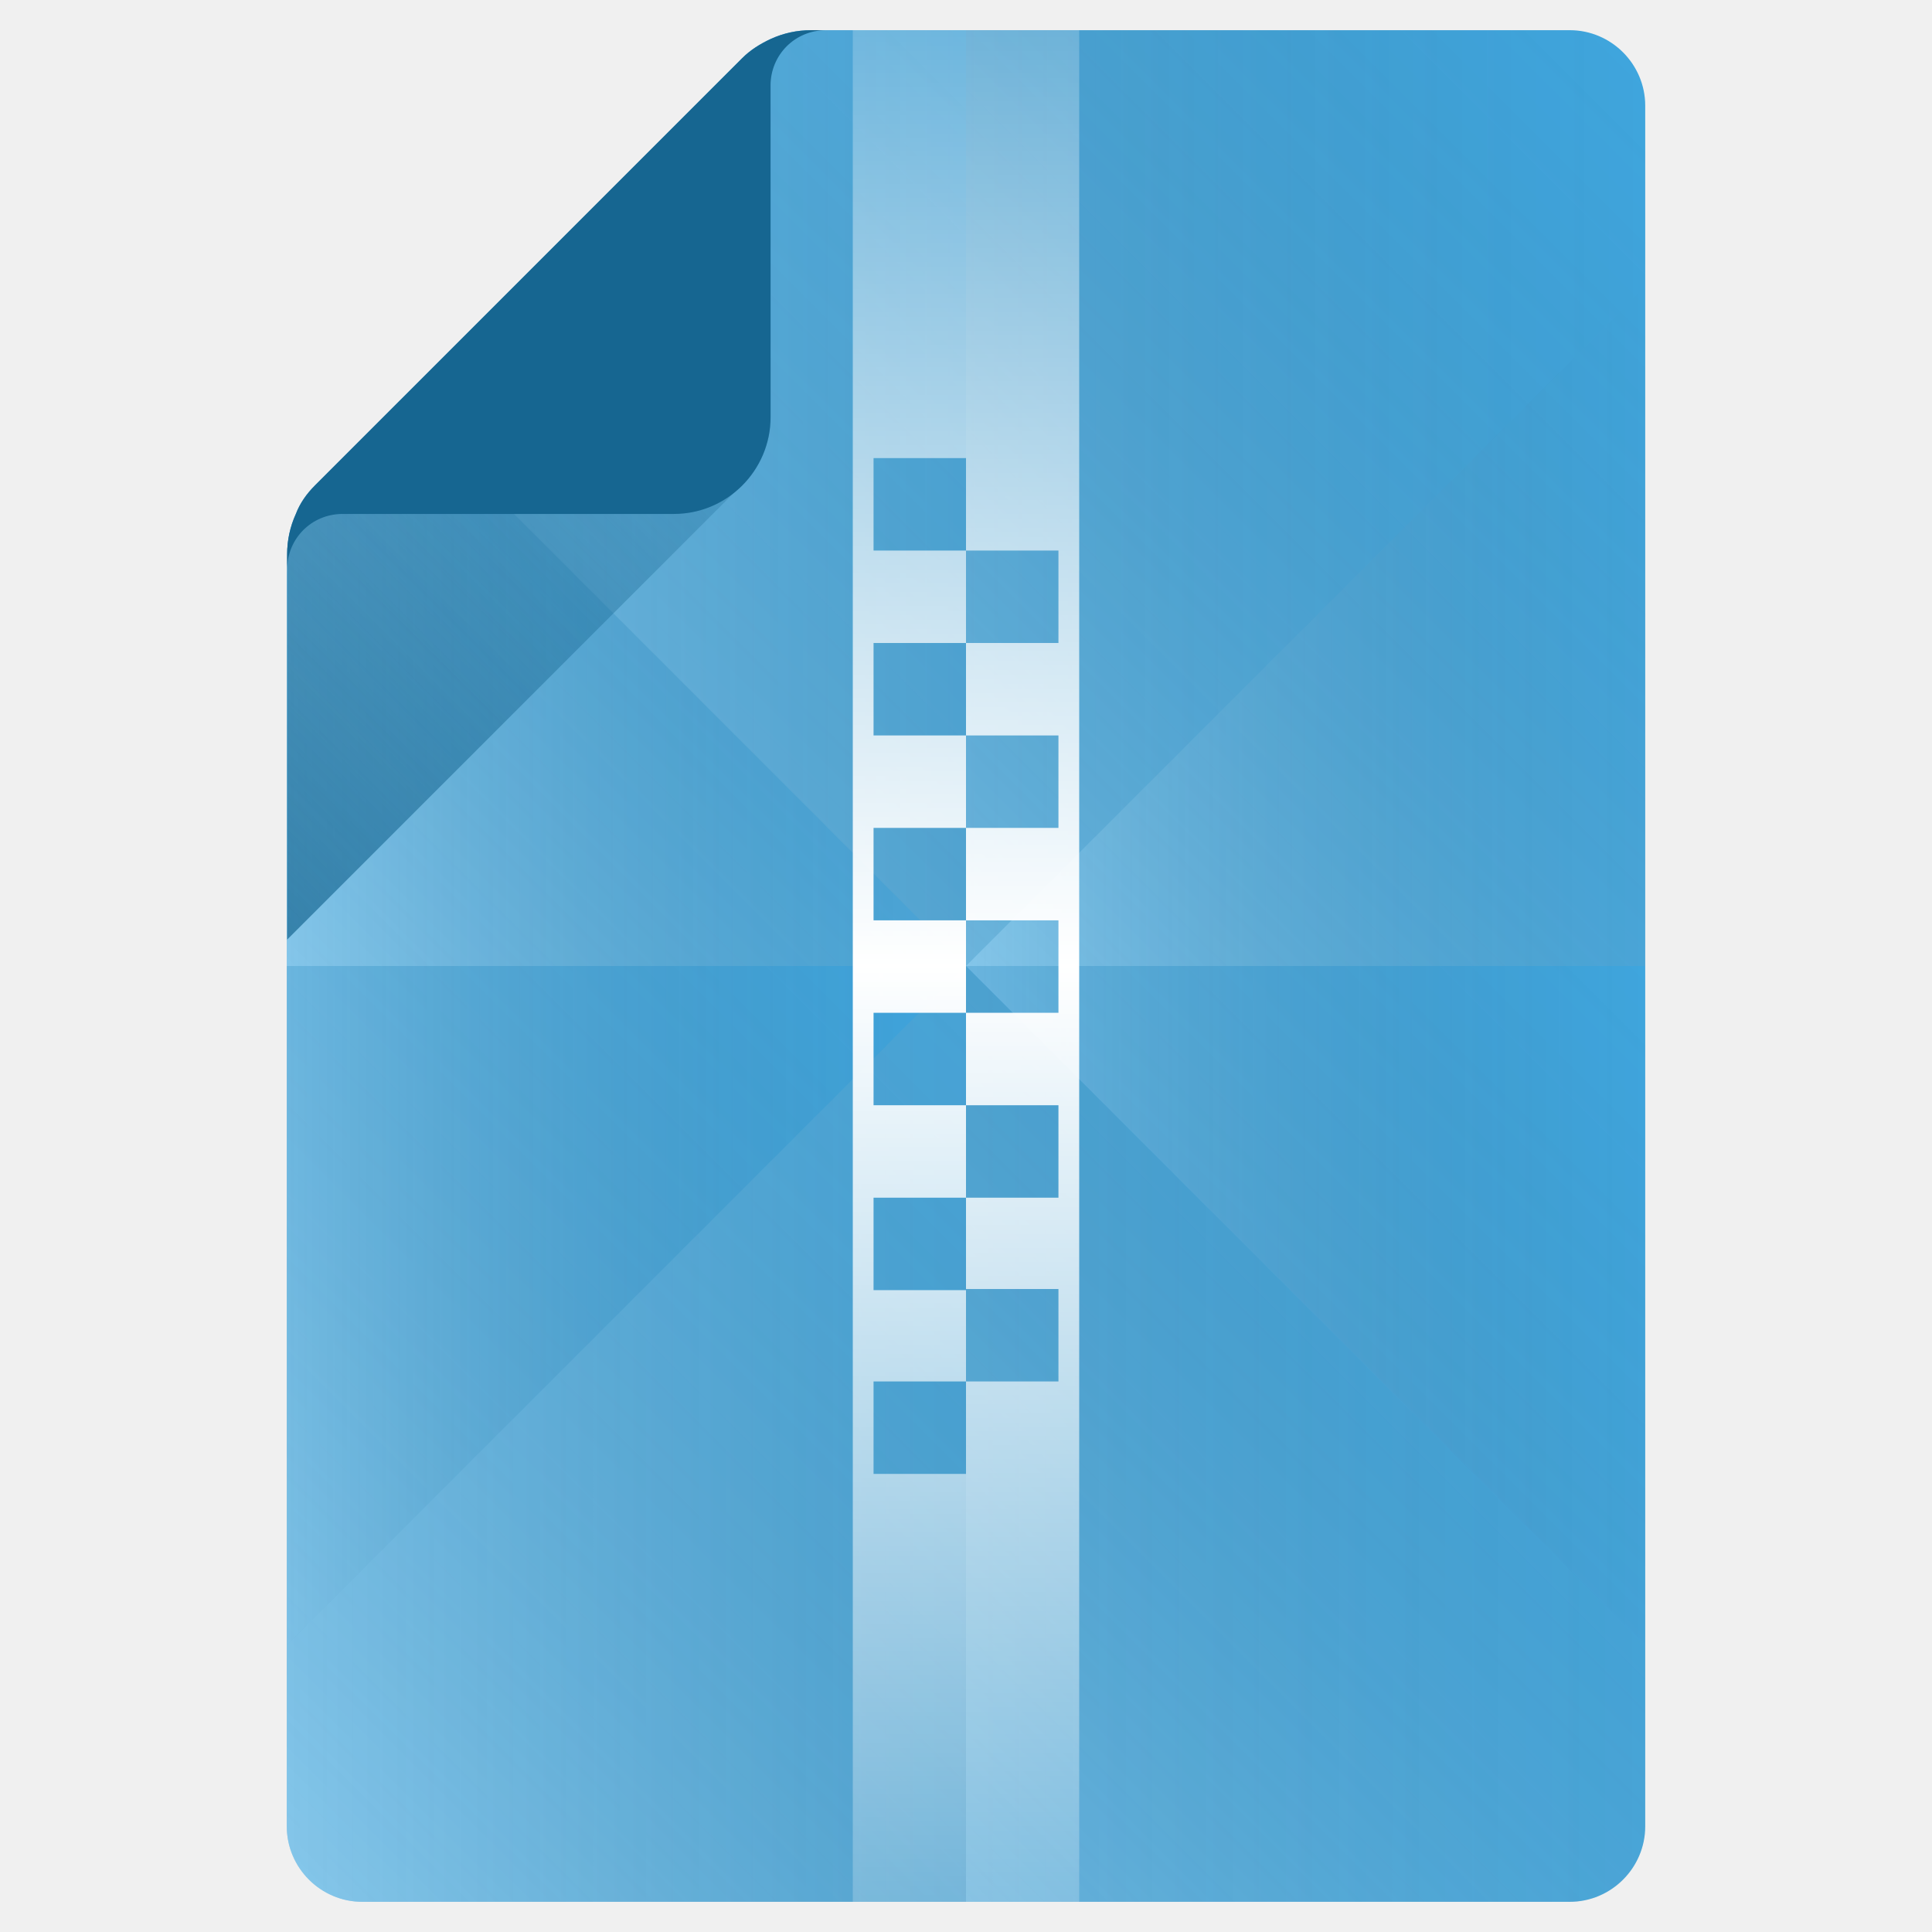
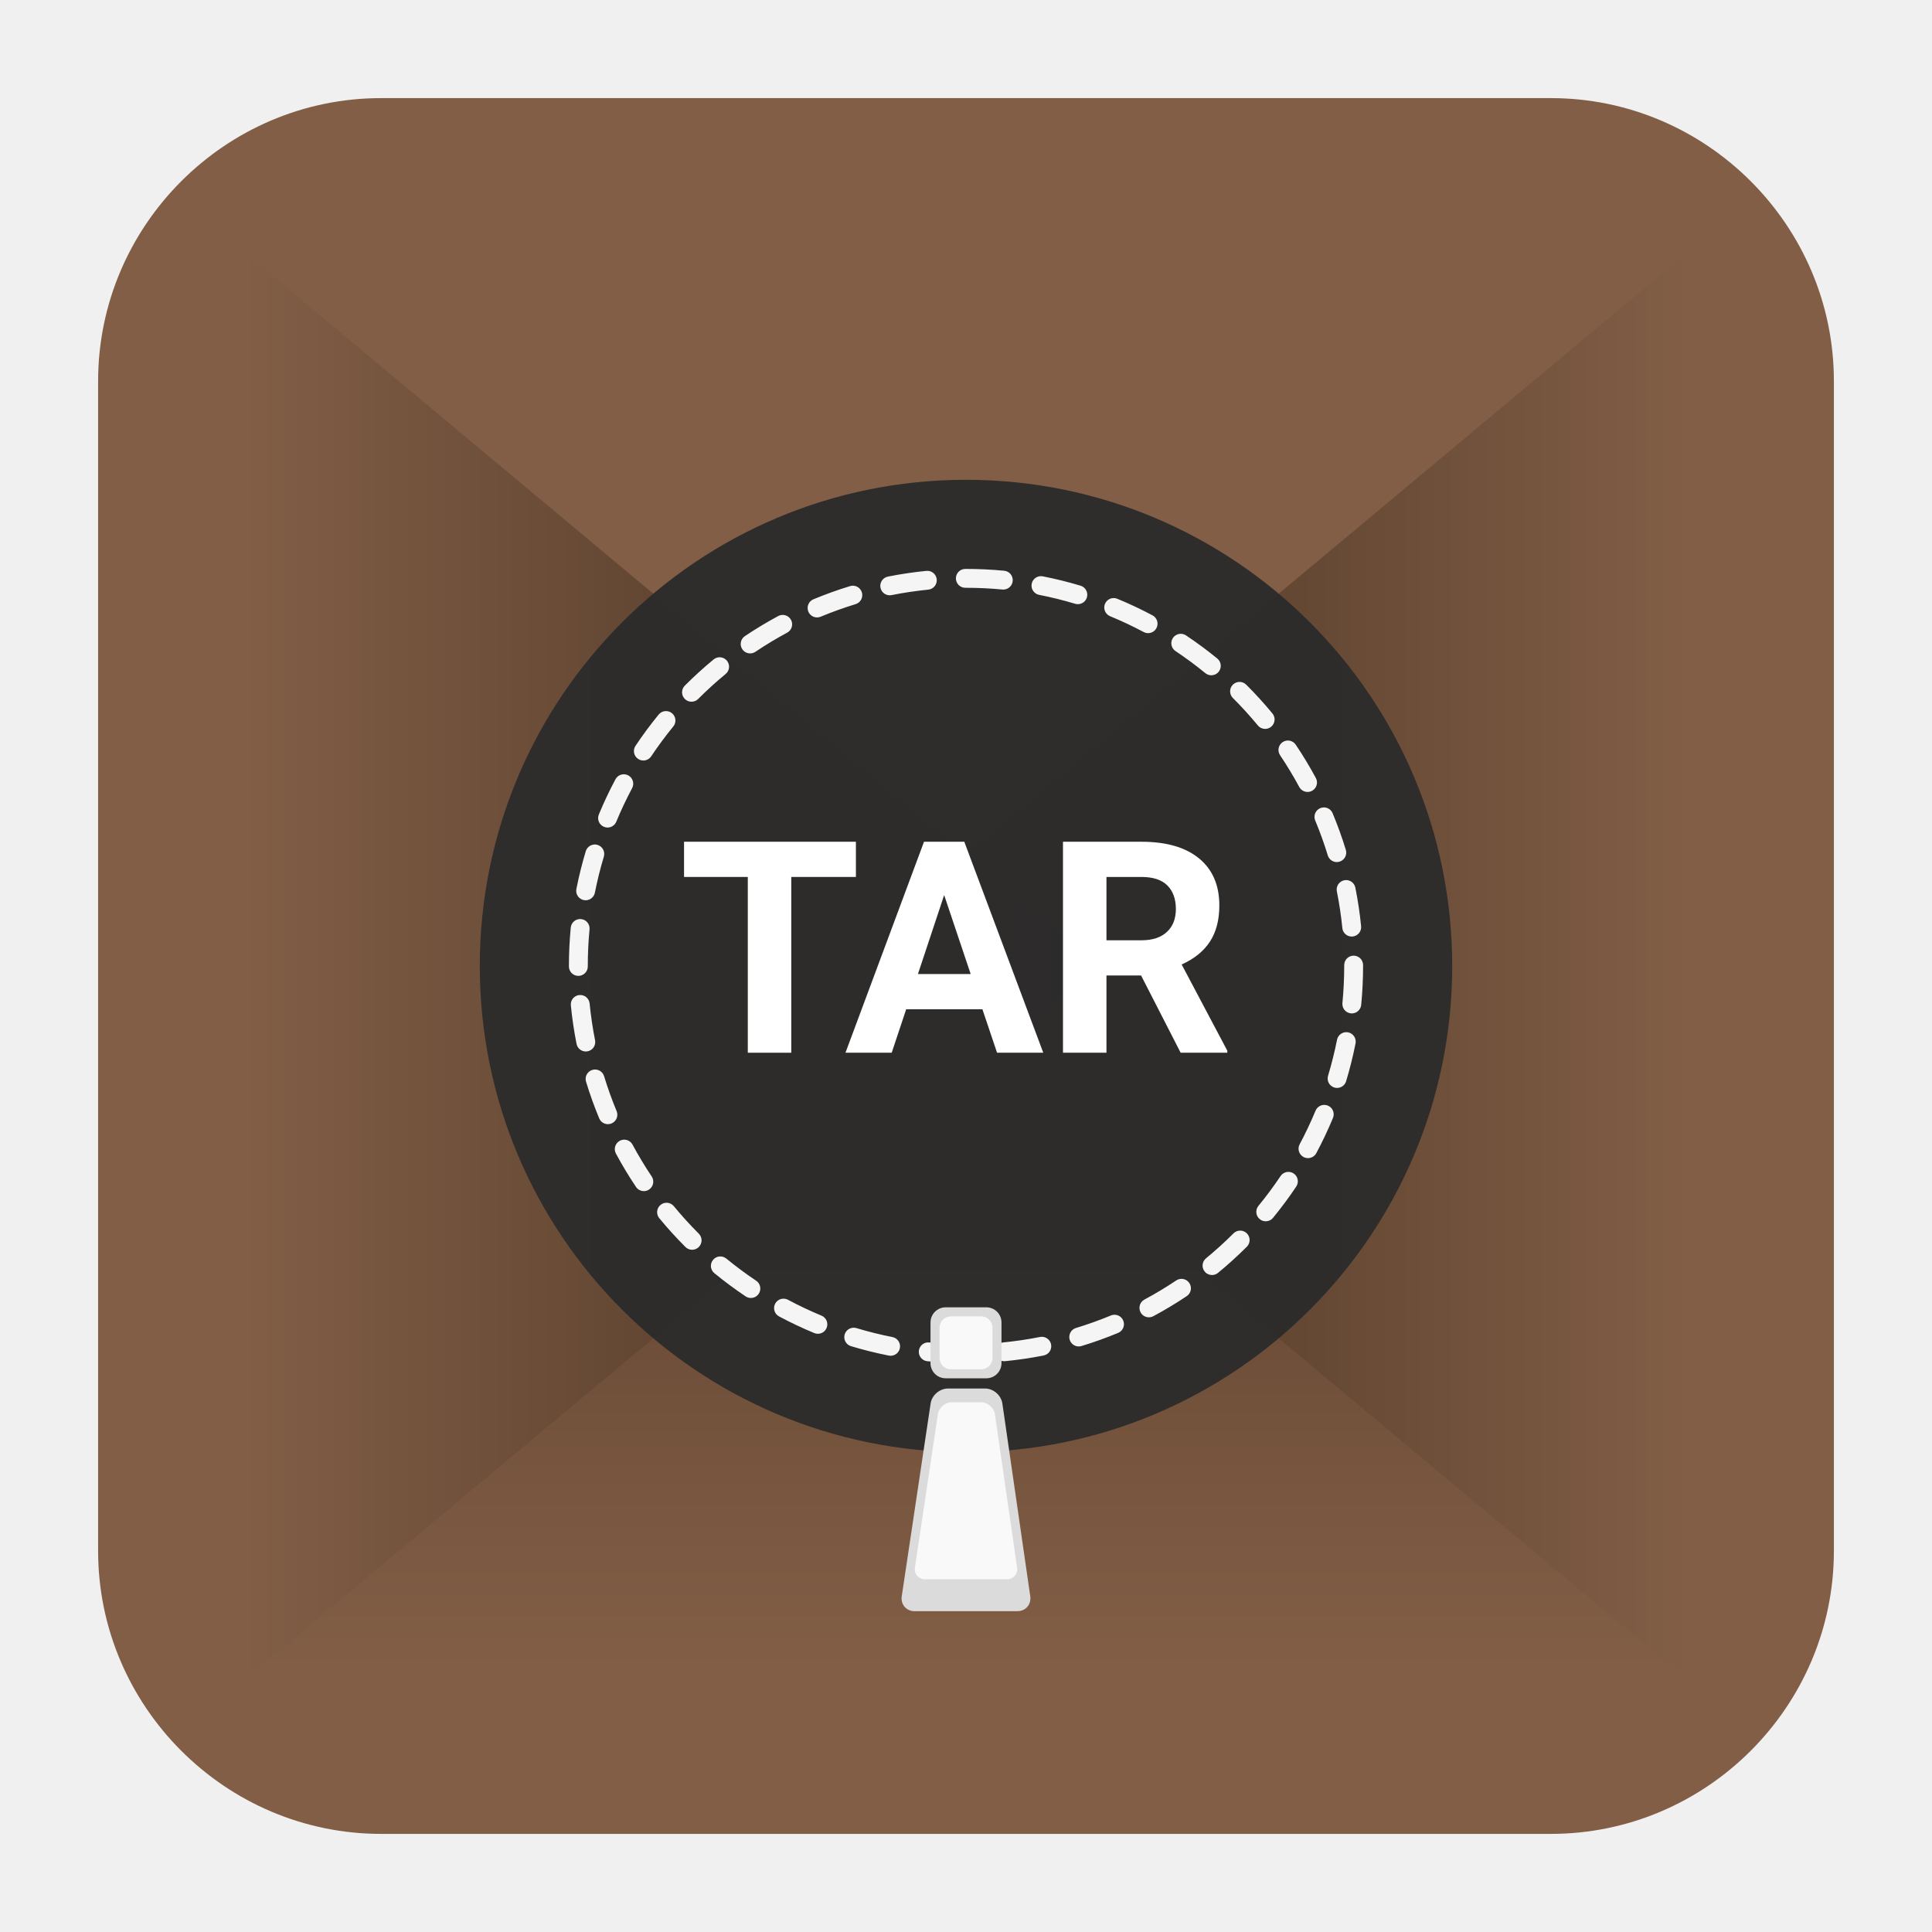
- <svg xmlns="http://www.w3.org/2000/svg" version="1.1" id="Layer_1" x="0px" y="0px" viewBox="0 0 512 512" enable-background="new 0 0 512 512" xml:space="preserve">
+ <svg xmlns="http://www.w3.org/2000/svg" version="1.1" id="Layer_2_1_" x="0px" y="0px" viewBox="0 0 512 512" enable-background="new 0 0 512 512" xml:space="preserve">
+   <path fill="#825E46" d="M411,486H101c-41.25,0-75-33.75-75-75V101c0-41.25,33.75-75,75-75h310c41.25,0,75,33.75,75,75v310  C486,452.25,452.25,486,411,486z" />
  <g>
-     <path fill="#3fa6de" d="M416,8H219h-4.1c-3.7,0-7.3,0.8-10.6,2.3c-2.8,1.3-5.4,2.9-7.6,5.1L83.5,128.6c-2.2,2.2-4,4.7-5.1,7.6   c-1.5,3.3-2.3,6.9-2.3,10.6l-0.1,5.7V484c0,11,9,20,20,20h320c11,0,20-9,20-20V28C436,17,427,8,416,8z" />
+     <linearGradient id="SVGID_1_" gradientUnits="userSpaceOnUse" x1="256" y1="68.986" x2="256" y2="284.728" gradientTransform="matrix(1 0 0 -1 0 512)">
+       <stop offset="0" style="stop-color:#825E46" />
+       <stop offset="0.329" style="stop-color:#73523C" />
+       <stop offset="0.962" style="stop-color:#4B3423" />
+       <stop offset="1" style="stop-color:#483221" />
+     </linearGradient>
+     <polygon fill="url(#SVGID_1_)" points="68.934,443.014 256,227.272 443.066,443.014  " />
+     <linearGradient id="SVGID_2_" gradientUnits="userSpaceOnUse" x1="220.708" y1="256" x2="447.57" y2="256" gradientTransform="matrix(1 0 0 -1 0 512)">
+       <stop offset="0" style="stop-color:#483221" />
+       <stop offset="0.312" style="stop-color:#563D2A" />
+       <stop offset="0.902" style="stop-color:#7B5942" />
+       <stop offset="1" style="stop-color:#825E46" />
+     </linearGradient>
+     <polygon fill="url(#SVGID_2_)" points="447.57,445.439 220.708,256 447.57,66.561  " />
+     <linearGradient id="SVGID_3_" gradientUnits="userSpaceOnUse" x1="64.43" y1="256" x2="291.292" y2="256" gradientTransform="matrix(1 0 0 -1 0 512)">
+       <stop offset="0" style="stop-color:#825E46" />
+       <stop offset="0.098" style="stop-color:#7B5942" />
+       <stop offset="0.688" style="stop-color:#563D2A" />
+       <stop offset="1" style="stop-color:#483221" />
+     </linearGradient>
+     <polygon fill="url(#SVGID_3_)" points="64.43,445.439 291.292,256 64.43,66.561  " />
+   </g>
+   <circle opacity="0.95" fill="#2B2B2B" enable-background="new    " cx="256" cy="256" r="128.85" />
+   <g opacity="0.95" enable-background="new    ">
    <g>
-       <linearGradient id="SVGID_1_" gradientUnits="userSpaceOnUse" x1="91.025" y1="271.025" x2="305.025" y2="57.025">
-         <stop offset="0" style="stop-color:#FFFFFF;stop-opacity:0.2" />
-         <stop offset="1" style="stop-color:#231F20;stop-opacity:0" />
-       </linearGradient>
-       <path fill="url(#SVGID_1_)" d="M256,256V8h-37h-4.1c-3.7,0-7.3,0.8-10.6,2.3c-2.8,1.3-5.4,2.9-7.6,5.1L83.5,128.6    c-2.2,2.2-4,4.7-5.1,7.6c-1.5,3.3-2.3,6.9-2.3,10.6l-0.1,5.7V256H256z" />
-       <linearGradient id="SVGID_2_" gradientUnits="userSpaceOnUse" x1="239" y1="239" x2="447.125" y2="30.875">
-         <stop offset="0" style="stop-color:#FFFFFF;stop-opacity:0.2" />
-         <stop offset="1" style="stop-color:#231F20;stop-opacity:0" />
-       </linearGradient>
-       <path fill="url(#SVGID_2_)" d="M416,8H256v248h180V28C436,17,427,8,416,8z" />
-       <linearGradient id="SVGID_3_" gradientUnits="userSpaceOnUse" x1="64.875" y1="481.125" x2="273" y2="273">
-         <stop offset="0" style="stop-color:#FFFFFF;stop-opacity:0.2" />
-         <stop offset="1" style="stop-color:#231F20;stop-opacity:0" />
-       </linearGradient>
-       <path fill="url(#SVGID_3_)" d="M76,484c0,11,9,20,20,20h160V256H76V484z" />
-       <linearGradient id="SVGID_4_" gradientUnits="userSpaceOnUse" x1="236.062" y1="484.062" x2="450.062" y2="270.062">
-         <stop offset="0" style="stop-color:#FFFFFF;stop-opacity:0.2" />
-         <stop offset="1" style="stop-color:#231F20;stop-opacity:0" />
-       </linearGradient>
-       <path fill="url(#SVGID_4_)" d="M256,256v248h160c11,0,20-9,20-20V256H256z" />
-     </g>
-     <g>
-       <linearGradient id="SVGID_5_" gradientUnits="userSpaceOnUse" x1="76" y1="271.025" x2="256" y2="271.025">
-         <stop offset="0" style="stop-color:#FFFFFF;stop-opacity:0.2" />
-         <stop offset="1" style="stop-color:#231F20;stop-opacity:0" />
-       </linearGradient>
-       <path fill="url(#SVGID_5_)" d="M256,256L106,106l-22.5,22.5c-2.2,2.2-4,4.7-5.1,7.6c-1.5,3.3-2.3,6.9-2.3,10.6l-0.1,5.7V436    L256,256z" />
-       <linearGradient id="SVGID_6_" gradientUnits="userSpaceOnUse" x1="106.05" y1="132" x2="436" y2="132">
-         <stop offset="0" style="stop-color:#FFFFFF;stop-opacity:0.2" />
-         <stop offset="1" style="stop-color:#231F20;stop-opacity:0" />
-       </linearGradient>
-       <path fill="url(#SVGID_6_)" d="M256,256L436,76V28c0-11-9-20-20-20H219h-4.1c-3.7,0-7.3,0.8-10.6,2.3c-2.8,1.3-5.4,2.9-7.6,5.1    L106,106L256,256z" />
-       <linearGradient id="SVGID_7_" gradientUnits="userSpaceOnUse" x1="76" y1="380" x2="436" y2="380">
-         <stop offset="0" style="stop-color:#FFFFFF;stop-opacity:0.2" />
-         <stop offset="1" style="stop-color:#231F20;stop-opacity:0" />
-       </linearGradient>
-       <path fill="url(#SVGID_7_)" d="M436,484v-48L256,256L76,436v48c0,11,9,20,20,20h320C427,504,436,495,436,484z" />
-       <linearGradient id="SVGID_8_" gradientUnits="userSpaceOnUse" x1="256" y1="256" x2="436" y2="256">
-         <stop offset="0" style="stop-color:#FFFFFF;stop-opacity:0.2" />
-         <stop offset="1" style="stop-color:#231F20;stop-opacity:0" />
-       </linearGradient>
-       <polygon fill="url(#SVGID_8_)" points="436,436 436,76 256,256   " />
-     </g>
-     <linearGradient id="SVGID_9_" gradientUnits="userSpaceOnUse" x1="95.8" y1="-70.4" x2="462.7" y2="-437.3" gradientTransform="matrix(0.5 0 0 0.5 0 256)">
-       <stop offset="0" style="stop-color:#166691" />
-       <stop offset="1" style="stop-color:#166691;stop-opacity:0" />
-     </linearGradient>
-     <path opacity="0.7" fill="url(#SVGID_9_)" enable-background="new    " d="M196.7,15.6L83.5,128.8c-2.2,2.2-4,4.7-5.1,7.6   c-1.5,3.3-2.3,6.9-2.3,10.6v102l120.6-120.6c4.9-4.9,7.6-11.3,7.6-18.1v-100C201.5,11.6,198.9,13.4,196.7,15.6z" />
-     <path fill="#166691" d="M214.9,8c-3.7,0-7.3,0.8-10.6,2.3c-2.8,1.3-5.4,2.9-7.6,5.1L83.5,128.6c-2.2,2.2-4,4.7-5.1,7.6   c-1.5,3.3-2.3,6.9-2.3,10.6v4.1c0-8.2,6.5-14.7,14.7-14.7h87.8c14.1,0,25.6-11.5,25.6-25.6V22.7c0-8.2,6.5-14.7,14.7-14.7H214.9z" />
-   </g>
-   <g display="none">
-     <rect x="231.5" y="107.4" display="inline" fill="#FFFFFF" width="24.5" height="24.5" />
-     <rect x="231.5" y="156.4" display="inline" fill="#FFFFFF" width="24.5" height="24.5" />
-     <rect x="231.5" y="205.4" display="inline" fill="#FFFFFF" width="24.5" height="24.5" />
-     <rect x="231.5" y="254.4" display="inline" fill="#FFFFFF" width="24.5" height="24.5" />
-     <g display="inline">
-       <rect x="256" y="131.9" fill="#FFFFFF" width="24.5" height="24.5" />
-       <rect x="256" y="180.9" fill="#FFFFFF" width="24.5" height="24.5" />
-       <rect x="256" y="229.9" fill="#FFFFFF" width="24.5" height="24.5" />
-       <rect x="256" y="278.9" fill="#FFFFFF" width="24.5" height="24.5" />
-     </g>
-     <rect x="231.5" y="303.4" display="inline" fill="#FFFFFF" width="24.5" height="24.5" />
-     <rect x="256" y="327.6" display="inline" fill="#FFFFFF" width="24.5" height="24.5" />
-     <rect x="231.5" y="352.1" display="inline" fill="#FFFFFF" width="24.5" height="24.5" />
-   </g>
-   <rect x="226" y="8" display="none" fill="#FFFFFF" width="60" height="496" />
-   <linearGradient id="SVGID_10_" gradientUnits="userSpaceOnUse" x1="256" y1="504" x2="256" y2="8">
-     <stop offset="0" style="stop-color:#FFFFFF;stop-opacity:0.2" />
-     <stop offset="0.5" style="stop-color:#FFFFFF" />
-     <stop offset="1" style="stop-color:#FFFFFF;stop-opacity:0.2" />
-   </linearGradient>
-   <path fill="url(#SVGID_10_)" d="M226,8v496h60V8H226z M280.5,170.4H256v24.5h24.5v24.5H256v24.5h24.5v24.5H256v24.5h24.5v24.5H256  v24.2h24.5v24.5H256v24.5h-24.5v-24.5H256v-24.2h-24.5v-24.5H256v-24.5h-24.5v-24.5H256v-24.5h-24.5v-24.5H256v-24.5h-24.5v-24.5  H256v-24.5h-24.5v-24.5H256v24.5h24.5V170.4z" />
-   <g id="g108" display="none">
-     <g id="g146" transform="translate(270.7294,111.5949)" display="inline">
-       <path id="path148" fill="#DBDBDB" d="M4,376.9c0.4,2.4-1.4,4.4-3.8,4.4h-29.8c-2.4,0-4.1-2-3.8-4.4l8.4-56.1    c0.4-2.4,2.6-4.4,5.1-4.4h10.8c2.4,0,4.7,1.9,5,4.4L4,376.9z" />
-     </g>
-     <g id="g150" transform="translate(264.1354,165.0223)" display="inline">
-       <path id="path152" fill="#DBDBDB" d="M2.2,255.7c0,2.4-2,4.4-4.4,4.4H-14c-2.4,0-4.4-2-4.4-4.4v-11.9c0-2.4,2-4.4,4.4-4.4h11.9    c2.4,0,4.4,2,4.4,4.4v11.9H2.2z" />
-     </g>
-     <g id="g154" transform="translate(262.0619,166.2135)" display="inline">
-       <path id="path156" fill="#F9F9F9" d="M1.7,253c0,1.8-1.4,3.2-3.2,3.2h-8.9c-1.8,0-3.2-1.4-3.2-3.2v-8.9c0-1.8,1.4-3.2,3.2-3.2h8.9    c1.8,0,3.2,1.4,3.2,3.2V253z" />
-     </g>
-     <g id="g158" transform="translate(267.7075,118.2056)" display="inline">
-       <path id="path160" fill="#F9F9F9" d="M3.2,361.9c0.3,1.9-1.1,3.5-3,3.5h-23.8c-1.9,0-3.2-1.5-2.9-3.5l6.6-44.6    c0.3-1.9,2.1-3.4,4-3.4h8.6c1.9,0,3.7,1.6,4,3.4L3.2,361.9z" />
+       <path fill="#FFFFFF" d="M256.06,361.23H256c-3.412,0-6.859-0.165-10.246-0.492c-1.375-0.132-2.381-1.354-2.249-2.729    c0.132-1.374,1.347-2.381,2.728-2.248c3.228,0.311,6.513,0.469,9.766,0.469c1.381,0,2.53,1.119,2.53,2.5    S257.44,361.23,256.06,361.23z M266.122,360.737c-1.271,0-2.358-0.965-2.485-2.257c-0.134-1.374,0.871-2.597,2.245-2.731    c3.256-0.318,6.529-0.802,9.728-1.436c1.354-0.267,2.67,0.611,2.938,1.966s-0.611,2.67-1.966,2.938    c-3.358,0.666-6.795,1.173-10.214,1.508C266.286,360.733,266.203,360.737,266.122,360.737z M236.025,359.289    c-0.161,0-0.323-0.015-0.486-0.047c-3.361-0.663-6.732-1.502-10.019-2.493c-1.322-0.399-2.07-1.794-1.671-3.116    c0.398-1.322,1.793-2.067,3.116-1.671c3.13,0.944,6.34,1.743,9.542,2.374c1.354,0.268,2.236,1.582,1.969,2.937    C238.24,358.464,237.195,359.289,236.025,359.289z M285.872,356.82c-1.072,0-2.063-0.695-2.392-1.774    c-0.4-1.321,0.345-2.718,1.666-3.119c3.128-0.949,6.242-2.065,9.257-3.315c1.274-0.534,2.738,0.075,3.267,1.351    c0.529,1.275-0.075,2.738-1.351,3.267c-3.165,1.314-6.436,2.485-9.72,3.483C286.357,356.785,286.112,356.82,285.872,356.82z     M216.749,353.467c-0.318,0-0.642-0.062-0.955-0.191c-3.165-1.309-6.305-2.794-9.335-4.413c-1.218-0.651-1.677-2.166-1.027-3.384    c0.652-1.217,2.167-1.676,3.383-1.026c2.886,1.542,5.877,2.957,8.891,4.204c1.275,0.527,1.882,1.989,1.354,3.266    C218.661,352.885,217.73,353.467,216.749,353.467z M304.471,349.1c-0.892,0-1.755-0.478-2.205-1.319    c-0.652-1.217-0.195-2.731,1.022-3.384c2.873-1.541,5.709-3.245,8.428-5.066c1.147-0.769,2.7-0.462,3.469,0.686    s0.461,2.7-0.686,3.469c-2.854,1.912-5.832,3.701-8.85,5.318C305.274,349.005,304.869,349.1,304.471,349.1z M198.989,343.974    c-0.478,0-0.96-0.137-1.387-0.422c-2.849-1.904-5.639-3.974-8.293-6.15c-1.067-0.875-1.223-2.45-0.348-3.518    c0.874-1.07,2.45-1.225,3.519-0.348c2.529,2.073,5.187,4.045,7.901,5.859c1.148,0.767,1.457,2.319,0.689,3.468    C200.588,343.584,199.796,343.974,198.989,343.974z M321.196,337.896c-0.722,0-1.438-0.311-1.932-0.912    c-0.877-1.066-0.724-2.642,0.343-3.519c2.524-2.076,4.976-4.3,7.285-6.611c0.977-0.977,2.56-0.976,3.536-0.001    c0.977,0.977,0.977,2.56,0.001,3.536c-2.425,2.426-4.998,4.76-7.646,6.938C322.317,337.709,321.756,337.896,321.196,337.896z     M183.422,331.204c-0.639,0-1.278-0.243-1.766-0.73c-2.425-2.421-4.761-4.991-6.942-7.642c-0.877-1.065-0.725-2.642,0.341-3.519    c1.066-0.879,2.641-0.726,3.519,0.341c2.079,2.524,4.304,4.975,6.614,7.28c0.977,0.976,0.979,2.559,0.003,3.536    C184.703,330.959,184.062,331.204,183.422,331.204z M335.43,323.653c-0.559,0-1.12-0.186-1.586-0.568    c-1.066-0.876-1.222-2.451-0.345-3.519c2.073-2.524,4.046-5.182,5.863-7.898c0.769-1.146,2.32-1.452,3.469-0.688    c1.147,0.769,1.455,2.321,0.688,3.469c-1.908,2.851-3.979,5.641-6.156,8.291C336.868,323.342,336.151,323.653,335.43,323.653z     M170.628,315.657c-0.806,0-1.596-0.389-2.079-1.107c-1.913-2.851-3.704-5.827-5.324-8.846c-0.653-1.217-0.196-2.732,1.02-3.386    c1.215-0.65,2.731-0.196,3.385,1.021c1.543,2.875,3.25,5.71,5.071,8.426c0.769,1.146,0.463,2.699-0.684,3.469    C171.591,315.521,171.106,315.657,170.628,315.657z M346.626,306.917c-0.398,0-0.803-0.096-1.178-0.297    c-1.218-0.651-1.676-2.167-1.024-3.384c1.544-2.883,2.96-5.873,4.209-8.888c0.529-1.276,1.993-1.883,3.267-1.353    c1.275,0.528,1.881,1.991,1.353,3.267c-1.312,3.166-2.799,6.306-4.42,9.333C348.382,306.438,347.518,306.917,346.626,306.917z     M161.104,297.917c-0.979,0-1.91-0.58-2.309-1.541c-1.319-3.17-2.493-6.44-3.489-9.72c-0.401-1.32,0.344-2.717,1.665-3.118    c1.32-0.405,2.717,0.343,3.119,1.665c0.949,3.121,2.066,6.234,3.321,9.253c0.53,1.274-0.073,2.738-1.348,3.269    C161.75,297.854,161.424,297.917,161.104,297.917z M354.34,288.315c-0.24,0-0.483-0.035-0.725-0.108    c-1.322-0.399-2.069-1.795-1.669-3.116c0.945-3.127,1.746-6.337,2.38-9.539c0.268-1.355,1.592-2.24,2.937-1.968    c1.354,0.268,2.236,1.582,1.968,2.937c-0.664,3.364-1.505,6.734-2.499,10.018C356.405,287.618,355.413,288.315,354.34,288.315z     M155.244,278.654c-1.168,0-2.213-0.822-2.45-2.013c-0.667-3.356-1.177-6.793-1.513-10.212c-0.135-1.374,0.869-2.598,2.243-2.733    c1.366-0.129,2.597,0.868,2.732,2.243c0.321,3.258,0.806,6.53,1.442,9.728c0.269,1.354-0.61,2.67-1.964,2.939    C155.569,278.639,155.405,278.654,155.244,278.654z M358.247,268.565c-0.081,0-0.162-0.004-0.244-0.012    c-1.374-0.133-2.381-1.355-2.247-2.729c0.314-3.246,0.475-6.552,0.475-9.824v-0.239c0-1.381,1.119-2.5,2.5-2.5s2.5,1.119,2.5,2.5    V256c0,3.434-0.168,6.9-0.498,10.307C360.607,267.599,359.519,268.565,358.247,268.565z M153.27,258.62c-1.381,0-2.5-1.12-2.5-2.5    V256c0-3.398,0.164-6.825,0.486-10.186c0.133-1.374,1.353-2.379,2.728-2.25c1.374,0.132,2.381,1.354,2.25,2.728    c-0.308,3.202-0.464,6.468-0.464,9.707v0.12C155.77,257.5,154.651,258.62,153.27,258.62z M358.218,248.196    c-1.27,0-2.356-0.962-2.484-2.252c-0.324-3.255-0.813-6.527-1.453-9.724c-0.271-1.354,0.606-2.671,1.961-2.942    c1.344-0.274,2.671,0.606,2.941,1.96c0.672,3.357,1.186,6.792,1.525,10.21c0.138,1.374-0.865,2.599-2.239,2.735    C358.385,248.192,358.301,248.196,358.218,248.196z M155.203,238.581c-0.16,0-0.322-0.016-0.485-0.047    c-1.355-0.266-2.237-1.58-1.971-2.935c0.662-3.368,1.499-6.739,2.489-10.021c0.398-1.322,1.791-2.071,3.116-1.671    c1.322,0.399,2.07,1.793,1.671,3.116c-0.942,3.125-1.74,6.334-2.37,9.541C157.418,237.754,156.373,238.581,155.203,238.581z     M354.266,228.456c-1.07,0-2.062-0.693-2.39-1.771c-0.953-3.122-2.074-6.234-3.333-9.25c-0.531-1.274,0.07-2.738,1.345-3.27    c1.271-0.533,2.738,0.069,3.271,1.345c1.321,3.167,2.499,6.436,3.499,9.715c0.403,1.321-0.34,2.718-1.661,3.121    C354.753,228.421,354.508,228.456,354.266,228.456z M161.011,219.305c-0.318,0-0.641-0.061-0.954-0.19    c-1.276-0.527-1.883-1.989-1.356-3.265c1.308-3.167,2.792-6.31,4.408-9.338c0.65-1.218,2.166-1.678,3.383-1.028    c1.218,0.65,1.678,2.165,1.028,3.383c-1.54,2.884-2.952,5.876-4.198,8.893C162.924,218.723,161.993,219.305,161.011,219.305z     M346.518,209.874c-0.89,0-1.751-0.477-2.203-1.315c-1.547-2.872-3.256-5.705-5.082-8.42c-0.77-1.146-0.466-2.699,0.681-3.47    c1.146-0.77,2.698-0.466,3.47,0.68c1.916,2.85,3.71,5.824,5.334,8.839c0.654,1.216,0.2,2.732-1.016,3.387    C347.324,209.778,346.918,209.874,346.518,209.874z M170.491,201.542c-0.477,0-0.959-0.136-1.385-0.421    c-1.148-0.766-1.458-2.319-0.691-3.467c1.902-2.851,3.97-5.642,6.145-8.297c0.874-1.068,2.451-1.224,3.518-0.35    c1.068,0.875,1.225,2.45,0.35,3.518c-2.072,2.53-4.042,5.189-5.854,7.904C172.091,201.151,171.298,201.542,170.491,201.542z     M335.281,193.165c-0.72,0-1.435-0.31-1.93-0.909c-2.077-2.518-4.306-4.965-6.623-7.273c-0.978-0.974-0.981-2.557-0.007-3.535    c0.975-0.979,2.558-0.981,3.536-0.007c2.432,2.422,4.771,4.99,6.951,7.633c0.878,1.065,0.728,2.641-0.338,3.52    C336.405,192.978,335.842,193.165,335.281,193.165z M183.254,185.964c-0.639,0-1.277-0.243-1.765-0.729    c-0.978-0.975-0.98-2.558-0.005-3.536c2.421-2.428,4.991-4.765,7.638-6.946c1.065-0.878,2.642-0.726,3.519,0.339    c0.878,1.065,0.726,2.641-0.339,3.519c-2.522,2.079-4.97,4.305-7.276,6.618C184.536,185.719,183.896,185.964,183.254,185.964z     M321.013,178.955c-0.558,0-1.117-0.185-1.582-0.565c-2.533-2.073-5.194-4.041-7.908-5.849c-1.148-0.766-1.459-2.318-0.693-3.467    c0.766-1.151,2.316-1.459,3.467-0.694c2.849,1.899,5.642,3.965,8.301,6.14c1.068,0.875,1.227,2.449,0.352,3.518    C322.454,178.642,321.736,178.955,321.013,178.955z M198.796,173.159c-0.805,0-1.595-0.388-2.078-1.106    c-0.77-1.146-0.465-2.7,0.681-3.469c2.848-1.913,5.823-3.706,8.843-5.33c1.213-0.653,2.731-0.198,3.386,1.019    c0.654,1.216,0.198,2.732-1.019,3.386c-2.875,1.546-5.709,3.253-8.422,5.076C199.76,173.021,199.275,173.159,198.796,173.159z     M304.257,167.788c-0.396,0-0.799-0.095-1.174-0.294c-2.887-1.538-5.879-2.949-8.896-4.193c-1.276-0.526-1.885-1.988-1.358-3.264    c0.527-1.277,1.988-1.886,3.265-1.358c3.167,1.307,6.311,2.788,9.341,4.402c1.219,0.649,1.68,2.164,1.03,3.382    C306.016,167.307,305.15,167.788,304.257,167.788z M216.53,163.626c-0.979,0-1.909-0.579-2.309-1.539    c-0.531-1.275,0.072-2.738,1.346-3.269c3.164-1.318,6.433-2.494,9.716-3.495c1.317-0.404,2.717,0.341,3.12,1.662    c0.403,1.32-0.341,2.718-1.662,3.12c-3.126,0.954-6.239,2.073-9.251,3.328C217.176,163.564,216.85,163.626,216.53,163.626z     M285.645,160.112c-0.238,0-0.481-0.034-0.722-0.106c-3.124-0.94-6.335-1.736-9.542-2.364c-1.354-0.266-2.238-1.579-1.973-2.934    s1.579-2.239,2.934-1.973c3.368,0.66,6.74,1.495,10.022,2.483c1.322,0.398,2.071,1.792,1.673,3.115    C287.712,159.414,286.719,160.112,285.645,160.112z M235.785,157.758c-1.168,0-2.212-0.822-2.449-2.011    c-0.27-1.354,0.608-2.671,1.962-2.941c3.356-0.669,6.792-1.181,10.211-1.52c1.372-0.131,2.598,0.868,2.734,2.241    c0.136,1.374-0.867,2.598-2.241,2.734c-3.257,0.323-6.529,0.81-9.726,1.448C236.112,157.742,235.947,157.758,235.785,157.758z     M265.891,156.24c-0.079,0-0.159-0.003-0.24-0.011c-3.188-0.304-6.436-0.458-9.65-0.458h-0.179c-1.381,0-2.5-1.119-2.5-2.5    s1.119-2.5,2.5-2.5H256c3.373,0,6.779,0.162,10.125,0.481c1.375,0.131,2.383,1.352,2.251,2.726    C268.253,155.271,267.164,156.24,265.891,156.24z" />
    </g>
  </g>
+   <g>
+     <path fill="#DBDBDB" d="M273.028,423.025c0.315,2.179-1.228,3.961-3.429,3.961h-27.215c-2.201,0-3.736-1.781-3.41-3.958   l7.651-51.098c0.326-2.177,2.394-3.958,4.595-3.958h9.841c2.201,0,4.26,1.782,4.575,3.961L273.028,423.025z" />
+     <g>
+       <path fill="#DBDBDB" d="M265.405,361.259c0,2.201-1.801,4.002-4.002,4.002h-10.806c-2.201,0-4.002-1.801-4.002-4.002v-10.806    c0-2.201,1.801-4.002,4.002-4.002h10.806c2.201,0,4.002,1.801,4.002,4.002V361.259z" />
+       <path fill="#F9F9F9" d="M263.008,359.882c0,1.64-1.342,2.982-2.982,2.982h-8.052c-1.64,0-2.982-1.342-2.982-2.982v-8.052    c0-1.64,1.342-2.982,2.982-2.982h8.052c1.64,0,2.982,1.342,2.982,2.982V359.882z" />
+     </g>
+     <path fill="#F9F9F9" d="M269.535,415.383c0.251,1.732-0.976,3.148-2.726,3.148h-21.632c-1.75,0-2.969-1.416-2.71-3.146   l6.081-40.615c0.259-1.73,1.903-3.146,3.652-3.146h7.822c1.75,0,3.386,1.417,3.637,3.148L269.535,415.383z" />
+   </g>
+   <g>
+     <path fill="#FFFFFF" d="M226.824,232.401h-17.128v46.583h-11.521v-46.583h-16.897v-9.332h45.546V232.401z" />
+     <path fill="#FFFFFF" d="M260.35,267.464H240.15l-3.841,11.521h-12.25l20.814-55.915h10.676l20.93,55.915h-12.251L260.35,267.464z    M243.261,258.132h13.979l-7.027-20.93L243.261,258.132z" />
+     <path fill="#FFFFFF" d="M302.401,258.516h-9.179v20.469h-11.521v-55.915h20.776c6.605,0,11.699,1.473,15.284,4.417   c3.584,2.944,5.376,7.104,5.376,12.48c0,3.815-0.825,6.996-2.477,9.543c-1.651,2.548-4.154,4.577-7.508,6.087l12.097,22.85v0.538   h-12.365L302.401,258.516z M293.223,249.184h9.294c2.893,0,5.133-0.735,6.721-2.208c1.587-1.472,2.381-3.501,2.381-6.087   c0-2.637-0.749-4.711-2.247-6.222c-1.497-1.51-3.796-2.266-6.893-2.266h-9.256V249.184z" />
+   </g>
</svg>
